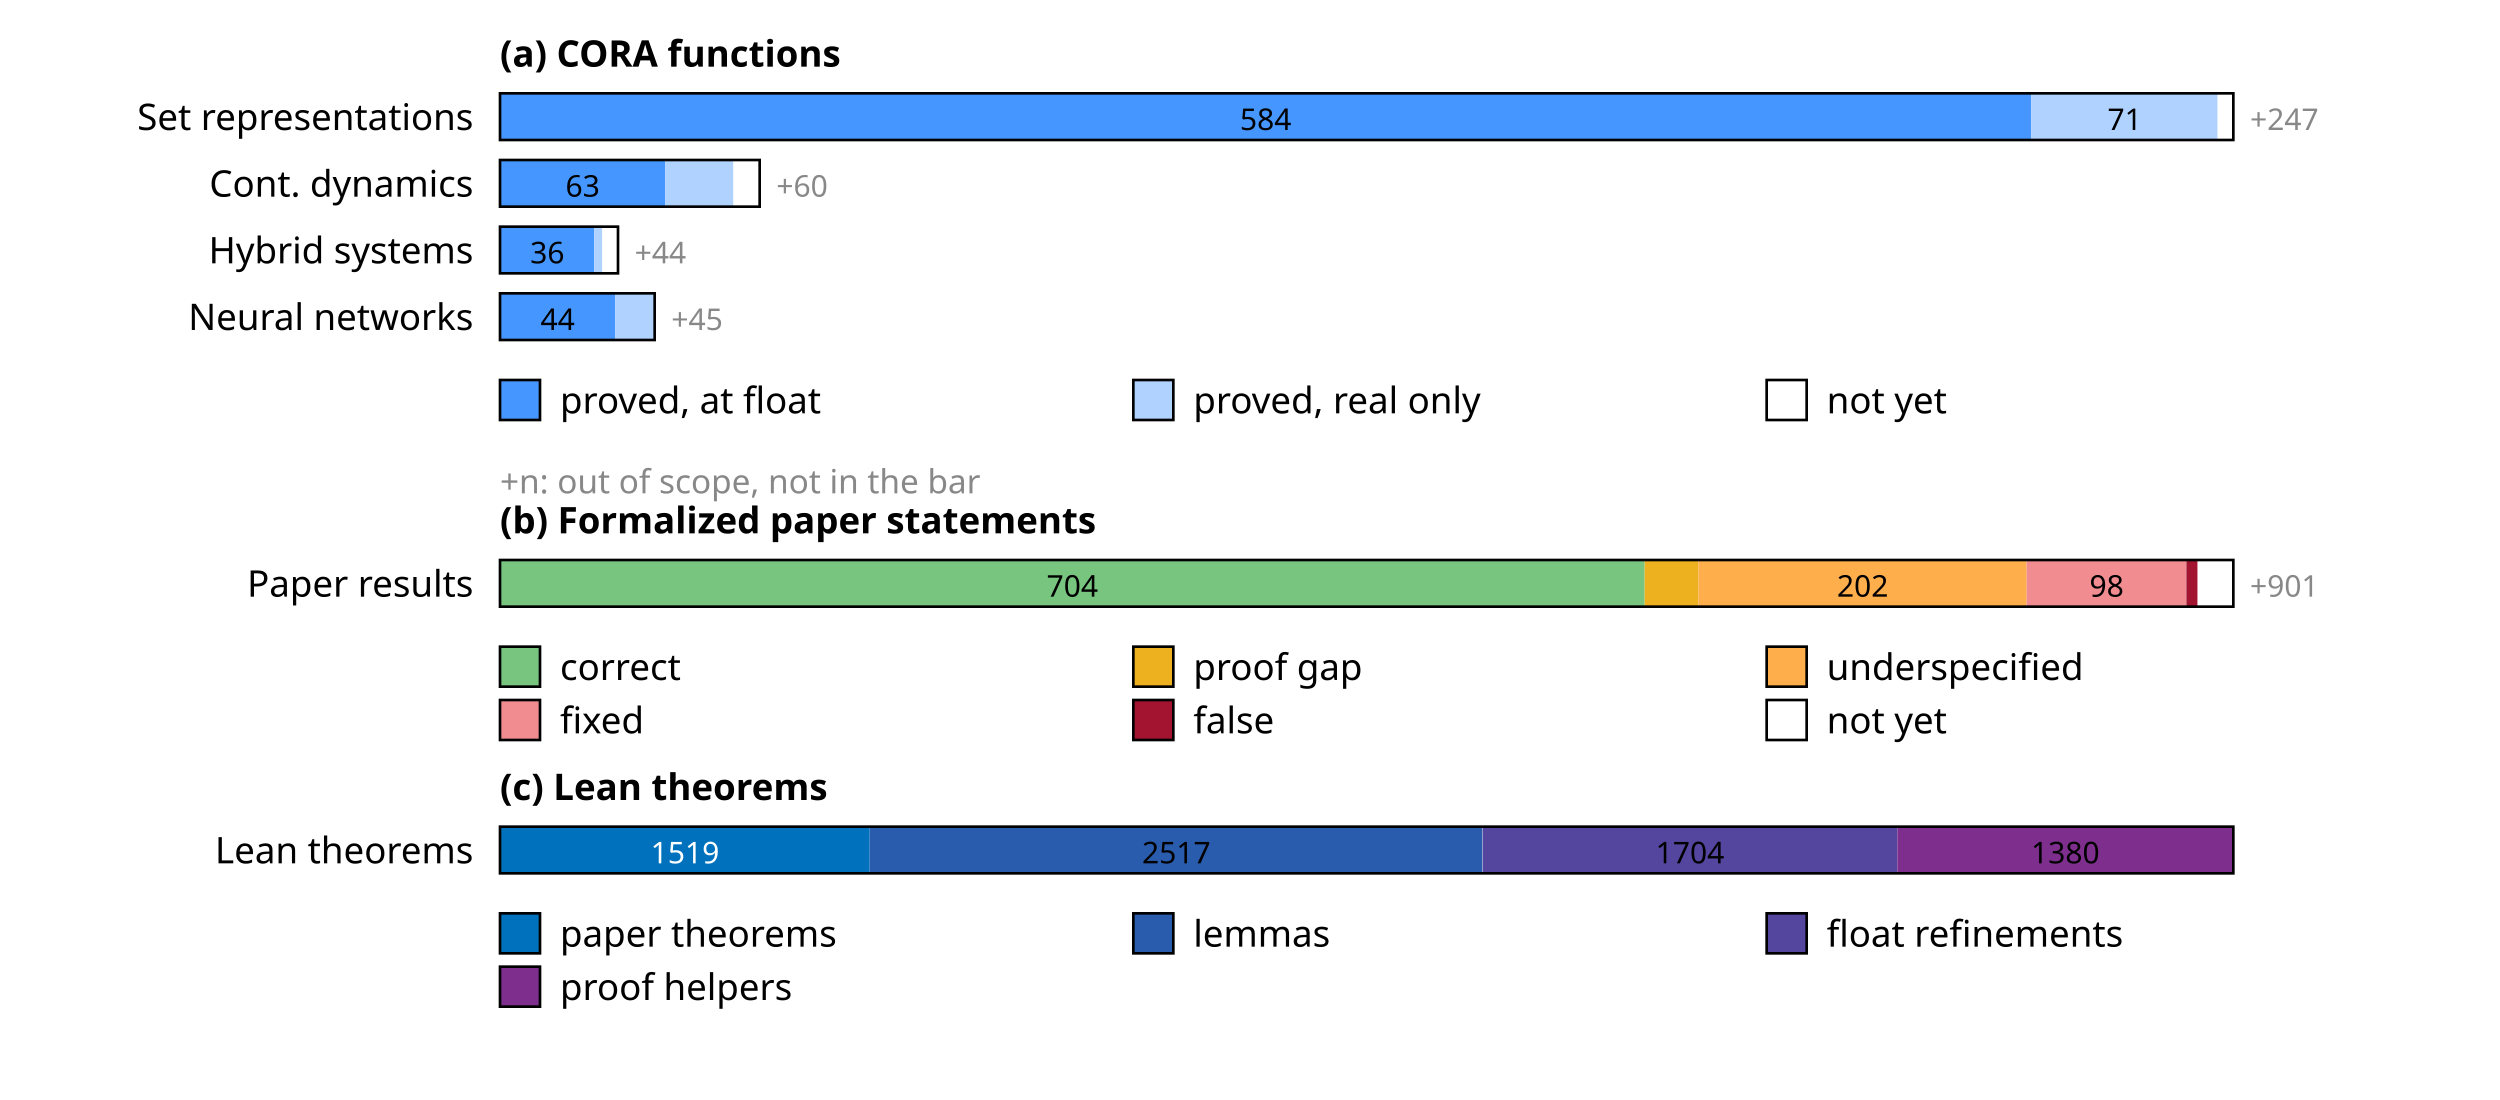
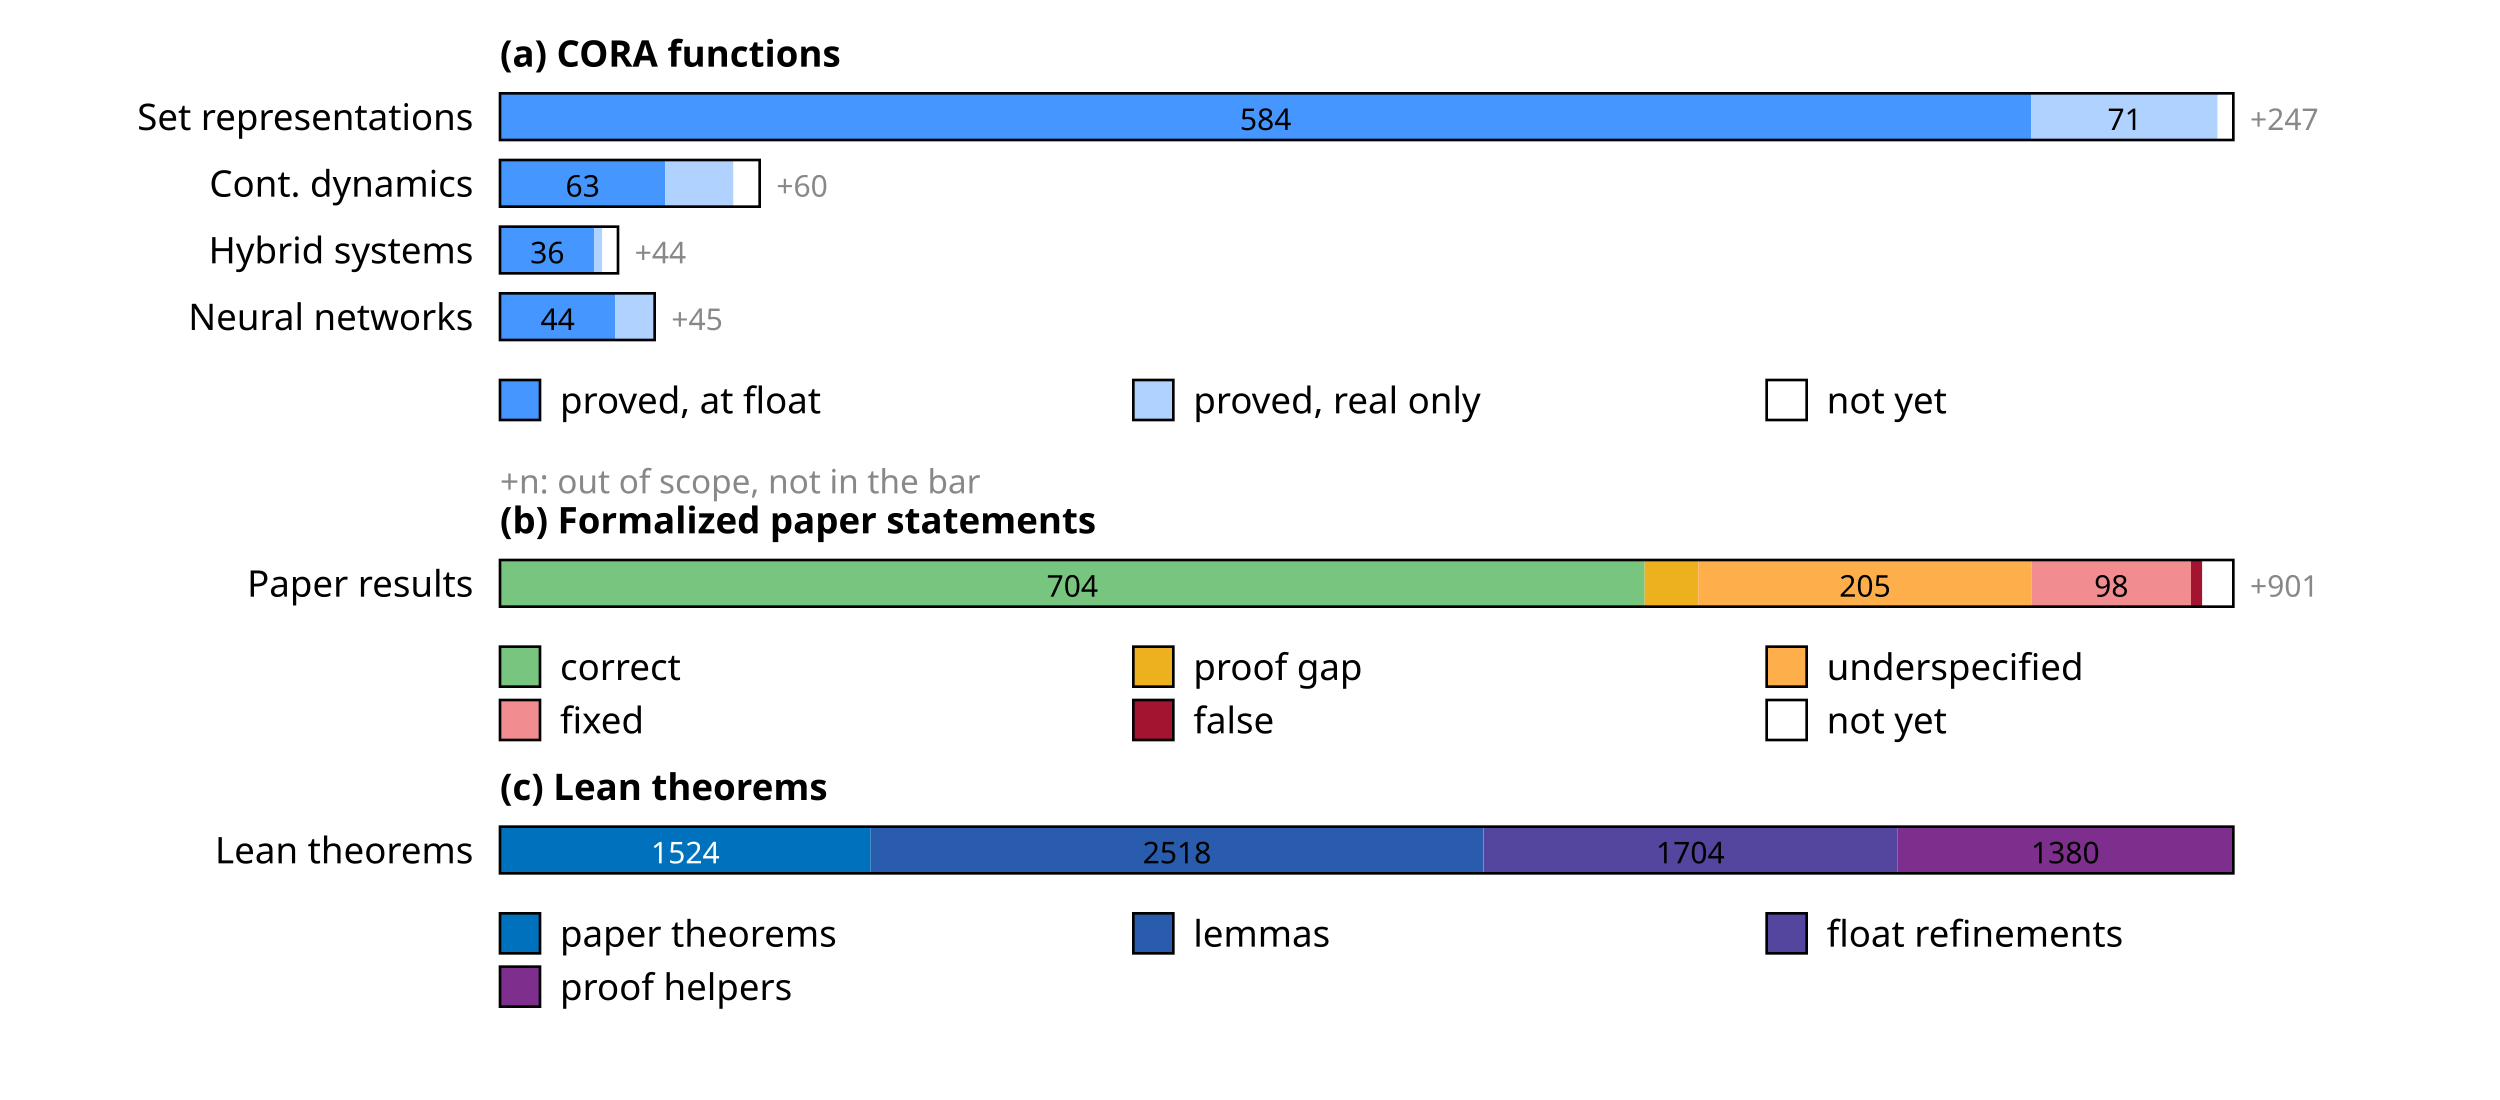
<svg xmlns="http://www.w3.org/2000/svg" width="750" height="330" font-family="sans-serif" font-size="11">
  <rect width="100%" height="100%" fill="white" />
  <text x="150" y="20" font-weight="bold">(a) CORA functions</text>
  <text x="142" y="39" text-anchor="end">Set representations</text>
  <rect x="150.0" y="28" width="459.4" height="14" fill="rgb(69,150,255)" />
  <text x="379.7" y="39" text-anchor="middle" font-size="9" fill="#000">584</text>
  <rect x="609.4" y="28" width="55.9" height="14" fill="rgb(176,210,255)" />
  <text x="637.4" y="39" text-anchor="middle" font-size="9" fill="#000">71</text>
  <rect x="665.3" y="28" width="4.7" height="14" fill="rgb(255,255,255)" />
  <rect x="150" y="28" width="520.0" height="14" fill="none" stroke="#000" stroke-width="0.8" />
  <text x="675.0" y="39" font-size="9" fill="#888">+247</text>
  <text x="142" y="59" text-anchor="end">Cont. dynamics</text>
  <rect x="150.0" y="48" width="49.6" height="14" fill="rgb(69,150,255)" />
  <text x="174.8" y="59" text-anchor="middle" font-size="9" fill="#000">63</text>
  <rect x="199.6" y="48" width="20.5" height="14" fill="rgb(176,210,255)" />
  <rect x="220.0" y="48" width="7.9" height="14" fill="rgb(255,255,255)" />
  <rect x="150" y="48" width="77.9" height="14" fill="none" stroke="#000" stroke-width="0.8" />
  <text x="232.9" y="59" font-size="9" fill="#888">+60</text>
  <text x="142" y="79" text-anchor="end">Hybrid systems</text>
  <rect x="150.0" y="68" width="28.3" height="14" fill="rgb(69,150,255)" />
  <text x="164.2" y="79" text-anchor="middle" font-size="9" fill="#000">36</text>
  <rect x="178.3" y="68" width="2.4" height="14" fill="rgb(176,210,255)" />
  <rect x="180.7" y="68" width="4.7" height="14" fill="rgb(255,255,255)" />
  <rect x="150" y="68" width="35.4" height="14" fill="none" stroke="#000" stroke-width="0.8" />
  <text x="190.4" y="79" font-size="9" fill="#888">+44</text>
  <text x="142" y="99" text-anchor="end">Neural networks</text>
  <rect x="150.0" y="88" width="34.6" height="14" fill="rgb(69,150,255)" />
  <text x="167.3" y="99" text-anchor="middle" font-size="9" fill="#000">44</text>
  <rect x="184.6" y="88" width="11.8" height="14" fill="rgb(176,210,255)" />
  <rect x="150" y="88" width="46.4" height="14" fill="none" stroke="#000" stroke-width="0.8" />
  <text x="201.4" y="99" font-size="9" fill="#888">+45</text>
  <rect x="150" y="114" width="12" height="12" fill="rgb(69,150,255)" stroke="#000" stroke-width="0.8" />
  <text x="168" y="124">proved, at float</text>
  <rect x="340" y="114" width="12" height="12" fill="rgb(176,210,255)" stroke="#000" stroke-width="0.8" />
  <text x="358" y="124">proved, real only</text>
  <rect x="530" y="114" width="12" height="12" fill="rgb(255,255,255)" stroke="#000" stroke-width="0.8" />
  <text x="548" y="124">not yet</text>
  <text x="150" y="148" font-size="10" fill="#888">+n: out of scope, not in the bar</text>
  <text x="150" y="160" font-weight="bold">(b) Formalized paper statements</text>
  <text x="142" y="179" text-anchor="end">Paper results</text>
  <rect x="150.0" y="168" width="343.4" height="14" fill="rgb(120,197,127)" />
  <text x="321.7" y="179" text-anchor="middle" font-size="9" fill="#000">704</text>
  <rect x="493.4" y="168" width="16.1" height="14" fill="rgb(237,177,32)" />
-   <rect x="509.5" y="168" width="98.5" height="14" fill="rgb(255,174,76)" />
-   <text x="558.8" y="179" text-anchor="middle" font-size="9" fill="#000">202</text>
-   <rect x="608.0" y="168" width="47.8" height="14" fill="rgb(241,141,145)" />
-   <text x="632.0" y="179" text-anchor="middle" font-size="9" fill="#000">98</text>
-   <rect x="655.9" y="168" width="3.4" height="14" fill="rgb(162,20,47)" />
-   <rect x="659.3" y="168" width="10.7" height="14" fill="rgb(255,255,255)" />
+   <rect x="509.5" y="168" width="100.0" height="14" fill="rgb(255,174,76)" />
+   <text x="559.5" y="179" text-anchor="middle" font-size="9" fill="#000">205</text>
+   <rect x="609.5" y="168" width="47.8" height="14" fill="rgb(241,141,145)" />
+   <text x="633.4" y="179" text-anchor="middle" font-size="9" fill="#000">98</text>
+   <rect x="657.3" y="168" width="3.4" height="14" fill="rgb(162,20,47)" />
+   <rect x="660.7" y="168" width="9.3" height="14" fill="rgb(255,255,255)" />
  <rect x="150" y="168" width="520.0" height="14" fill="none" stroke="#000" stroke-width="0.8" />
  <text x="675.0" y="179" font-size="9" fill="#888">+901</text>
  <rect x="150" y="194" width="12" height="12" fill="rgb(120,197,127)" stroke="#000" stroke-width="0.8" />
  <text x="168" y="204">correct</text>
  <rect x="340" y="194" width="12" height="12" fill="rgb(237,177,32)" stroke="#000" stroke-width="0.8" />
  <text x="358" y="204">proof gap</text>
  <rect x="530" y="194" width="12" height="12" fill="rgb(255,174,76)" stroke="#000" stroke-width="0.8" />
  <text x="548" y="204">underspecified</text>
  <rect x="150" y="210" width="12" height="12" fill="rgb(241,141,145)" stroke="#000" stroke-width="0.8" />
  <text x="168" y="220">fixed</text>
  <rect x="340" y="210" width="12" height="12" fill="rgb(162,20,47)" stroke="#000" stroke-width="0.8" />
  <text x="358" y="220">false</text>
  <rect x="530" y="210" width="12" height="12" fill="rgb(255,255,255)" stroke="#000" stroke-width="0.8" />
  <text x="548" y="220">not yet</text>
  <text x="150" y="240" font-weight="bold">(c) Lean theorems</text>
  <text x="142" y="259" text-anchor="end">Lean theorems</text>
-   <rect x="150.0" y="248" width="110.9" height="14" fill="rgb(0,114,189)" />
-   <text x="205.5" y="259" text-anchor="middle" font-size="9" fill="#fff">1519</text>
-   <rect x="260.9" y="248" width="183.8" height="14" fill="rgb(42,92,173)" />
-   <text x="352.9" y="259" text-anchor="middle" font-size="9" fill="#000">2517</text>
-   <rect x="444.8" y="248" width="124.4" height="14" fill="rgb(84,69,158)" />
-   <text x="507.0" y="259" text-anchor="middle" font-size="9" fill="#000">1704</text>
-   <rect x="569.2" y="248" width="100.8" height="14" fill="rgb(126,47,142)" />
+   <rect x="150.0" y="248" width="111.2" height="14" fill="rgb(0,114,189)" />
+   <text x="205.6" y="259" text-anchor="middle" font-size="9" fill="#fff">1524</text>
+   <rect x="261.2" y="248" width="183.7" height="14" fill="rgb(42,92,173)" />
+   <text x="353.1" y="259" text-anchor="middle" font-size="9" fill="#000">2518</text>
+   <rect x="445.0" y="248" width="124.3" height="14" fill="rgb(84,69,158)" />
+   <text x="507.1" y="259" text-anchor="middle" font-size="9" fill="#000">1704</text>
+   <rect x="569.3" y="248" width="100.7" height="14" fill="rgb(126,47,142)" />
  <text x="619.6" y="259" text-anchor="middle" font-size="9" fill="#000">1380</text>
  <rect x="150" y="248" width="520.0" height="14" fill="none" stroke="#000" stroke-width="0.8" />
  <rect x="150" y="274" width="12" height="12" fill="rgb(0,114,189)" stroke="#000" stroke-width="0.8" />
  <text x="168" y="284">paper theorems</text>
  <rect x="340" y="274" width="12" height="12" fill="rgb(42,92,173)" stroke="#000" stroke-width="0.8" />
  <text x="358" y="284">lemmas</text>
  <rect x="530" y="274" width="12" height="12" fill="rgb(84,69,158)" stroke="#000" stroke-width="0.8" />
  <text x="548" y="284">float refinements</text>
  <rect x="150" y="290" width="12" height="12" fill="rgb(126,47,142)" stroke="#000" stroke-width="0.8" />
  <text x="168" y="300">proof helpers</text>
</svg>
